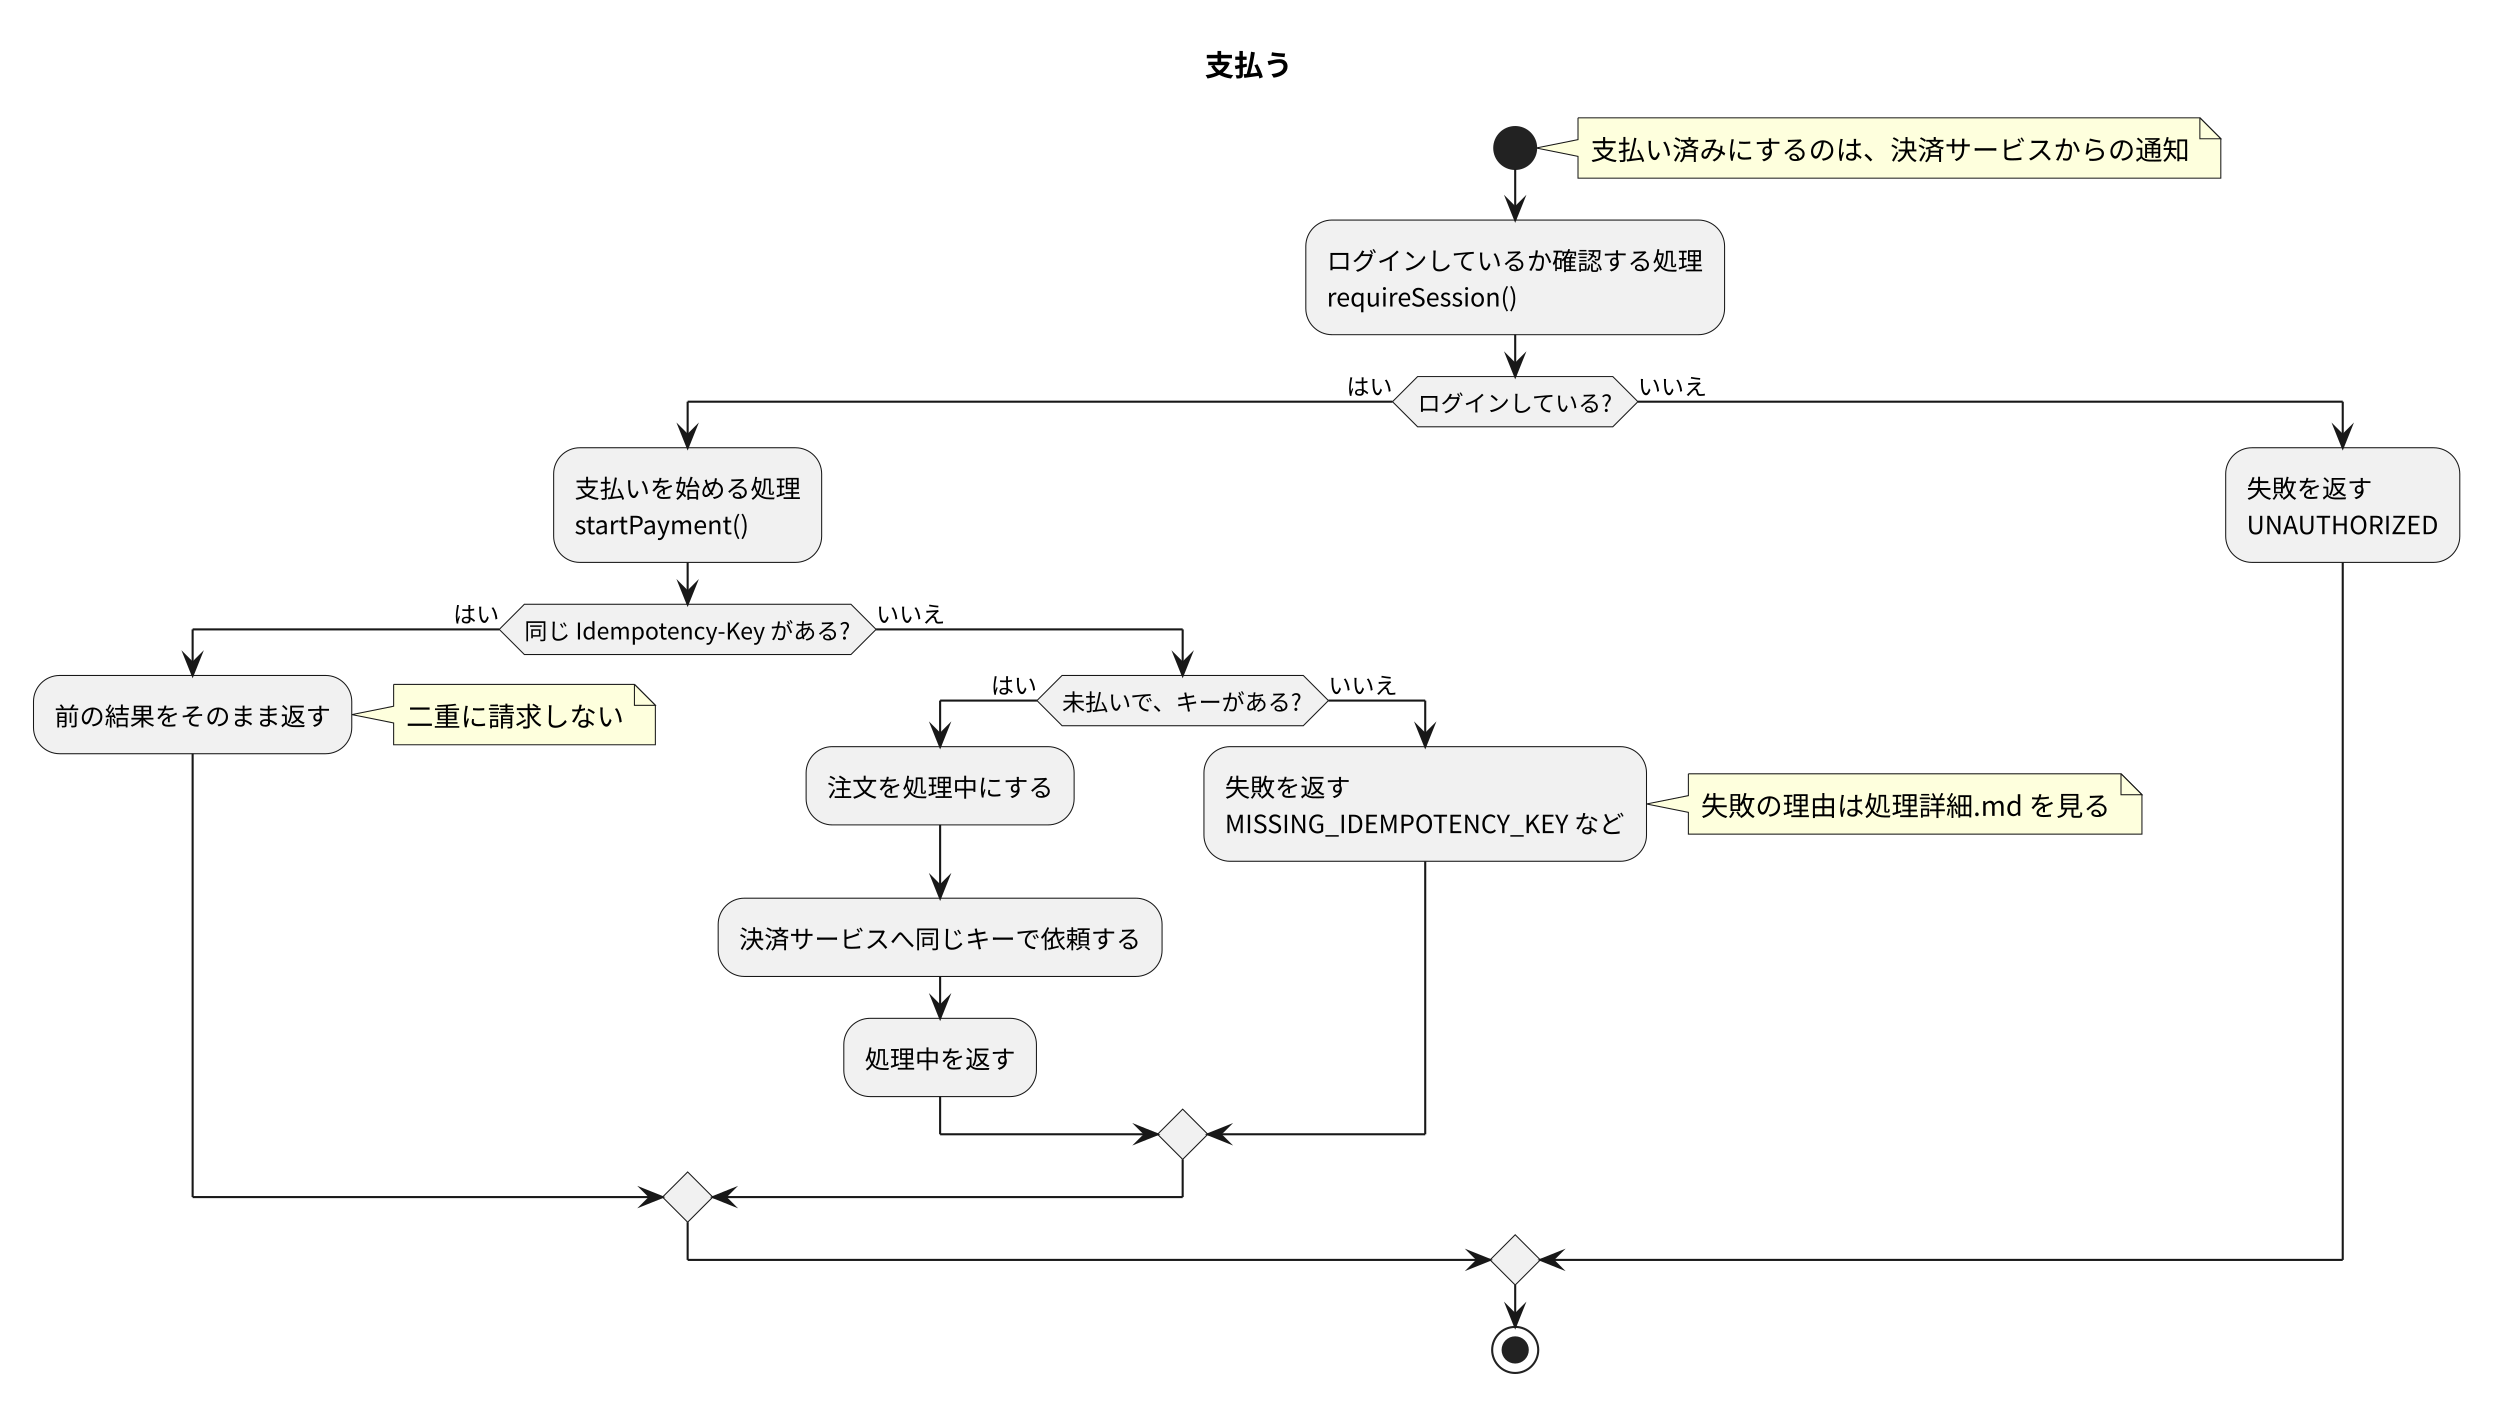
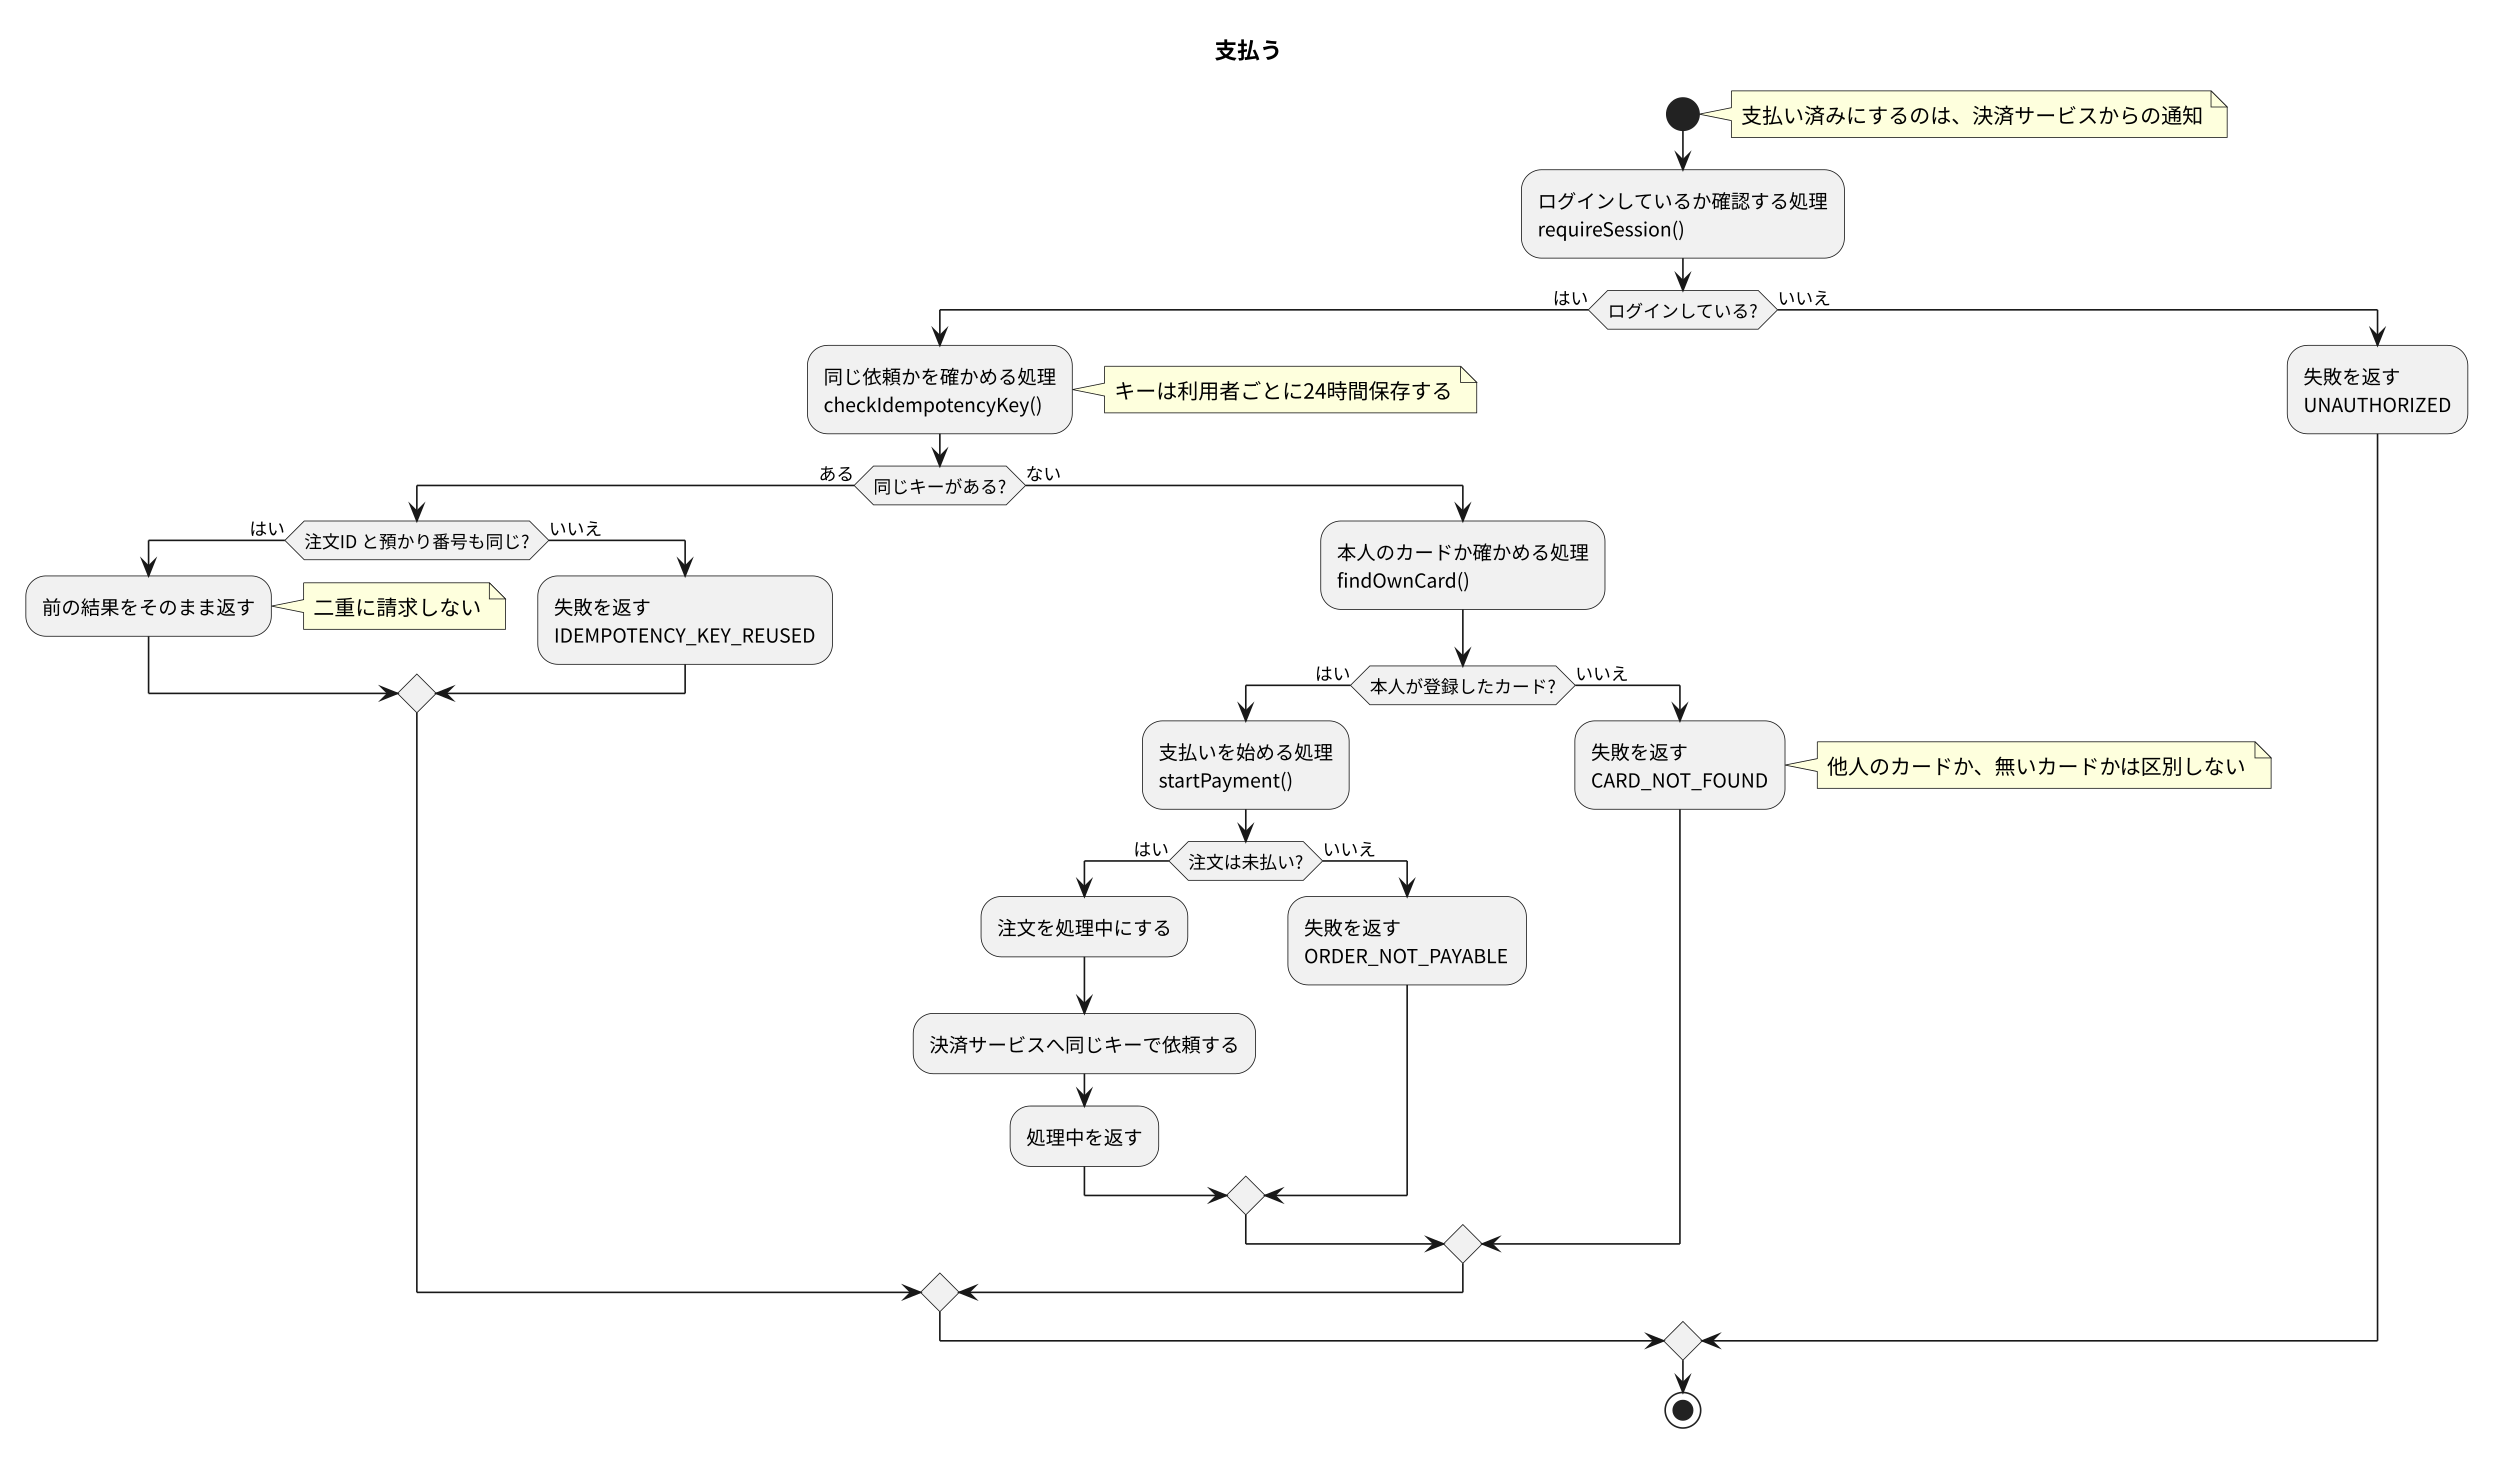
- <svg xmlns="http://www.w3.org/2000/svg" version="1.1" data-diagram-type="ACTIVITY" style="width:1194px;height:675px;background:#FFFFFF;" width="1194px" height="675px" viewBox="0 0 1194 675" zoomAndPan="magnify" preserveAspectRatio="none" contentStyleType="text/css">
+ <svg xmlns="http://www.w3.org/2000/svg" version="1.1" data-diagram-type="ACTIVITY" style="width:1548px;height:904px;background:#FFFFFF;" width="1548px" height="904px" viewBox="0 0 1548 904" zoomAndPan="magnify" preserveAspectRatio="none" contentStyleType="text/css">
  <defs />
  <g font-family="sans-serif" lengthAdjust="spacing">
    <g class="title" data-source-line="7">
-       <text x="575.396" y="36.24" fill="#000" font-size="14" textLength="42" font-weight="700" font-family="'Noto Sans CJK JP'">支払う</text>
+       <text x="752.039" y="36.24" fill="#000" font-size="14" textLength="42" font-weight="700" font-family="'Noto Sans CJK JP'">支払う</text>
    </g>
-     <path d="M753.657,56.272 L753.657,66.684 L733.657,70.684 L753.657,74.684 L753.657,85.096 A0,0 0 0 0 753.657,85.096 L1060.658,85.096 A0,0 0 0 0 1060.658,85.096 L1060.658,66.272 L1050.658,56.272 L753.657,56.272 A0,0 0 0 0 753.657,56.272" style="stroke:#181818;stroke-width:0.5;" fill="#FEFFDD" />
-     <path d="M1050.658,56.272 L1050.658,66.272 L1060.658,66.272 L1050.658,56.272" style="stroke:#181818;stroke-width:0.5;" fill="#FEFFDD" />
-     <text x="759.657" y="76.352" fill="#000" font-size="13" textLength="286" font-family="'Noto Sans CJK JP'">支払い済みにするのは、決済サービスからの通知</text>
-     <ellipse cx="723.657" cy="70.684" rx="10" ry="10" fill="#222" style="stroke:#222;stroke-width:1;" />
-     <rect x="623.657" y="105.096" width="200.001" height="54.752" fill="#F1F1F1" style="stroke:#181818;stroke-width:0.5;" rx="12.5" ry="12.5" />
-     <text x="633.657" y="129.016" fill="#000" font-size="12" textLength="180.001" font-family="'Noto Sans CJK JP'">ログインしているか確認する処理</text>
-     <text x="633.657" y="146.392" fill="#000" font-size="12" textLength="91.669" font-family="'Noto Sans CJK JP'">requireSession()</text>
-     <polygon points="677.051,179.848,770.264,179.848,782.264,191.848,770.264,203.848,677.051,203.848,665.051,191.848,677.051,179.848" fill="#F1F1F1" style="stroke:#181818;stroke-width:0.5;stroke-linejoin:miter;stroke-miterlimit:10;" />
-     <text x="677.051" y="196.644" fill="#000" font-size="11" textLength="93.213" font-family="'Noto Sans CJK JP'">ログインしている?</text>
-     <text x="643.051" y="188.68" fill="#000" font-size="11" textLength="22" font-family="'Noto Sans CJK JP'">はい</text>
-     <text x="782.264" y="188.68" fill="#000" font-size="11" textLength="33" font-family="'Noto Sans CJK JP'">いいえ</text>
-     <rect x="264.422" y="213.848" width="128.001" height="54.752" fill="#F1F1F1" style="stroke:#181818;stroke-width:0.5;" rx="12.5" ry="12.5" />
-     <text x="274.422" y="237.768" fill="#000" font-size="12" textLength="108.001" font-family="'Noto Sans CJK JP'">支払いを始める処理</text>
-     <text x="274.422" y="255.144" fill="#000" font-size="12" textLength="84.397" font-family="'Noto Sans CJK JP'">startPayment()</text>
-     <polygon points="250.427,288.6,406.417,288.6,418.417,300.6,406.417,312.6,250.427,312.6,238.427,300.6,250.427,288.6" fill="#F1F1F1" style="stroke:#181818;stroke-width:0.5;stroke-linejoin:miter;stroke-miterlimit:10;" />
-     <text x="250.427" y="305.396" fill="#000" font-size="11" textLength="155.99" font-family="'Noto Sans CJK JP'">同じ Idempotency-Key がある?</text>
-     <text x="216.427" y="297.432" fill="#000" font-size="11" textLength="22" font-family="'Noto Sans CJK JP'">はい</text>
-     <text x="418.417" y="297.432" fill="#000" font-size="11" textLength="33" font-family="'Noto Sans CJK JP'">いいえ</text>
-     <path d="M188.001,326.876 L188.001,337.288 L168.001,341.288 L188.001,345.288 L188.001,355.7 A0,0 0 0 0 188.001,355.7 L313.001,355.7 A0,0 0 0 0 313.001,355.7 L313.001,336.876 L303.001,326.876 L188.001,326.876 A0,0 0 0 0 188.001,326.876" style="stroke:#181818;stroke-width:0.5;" fill="#FEFFDD" />
-     <path d="M303.001,326.876 L303.001,336.876 L313.001,336.876 L303.001,326.876" style="stroke:#181818;stroke-width:0.5;" fill="#FEFFDD" />
-     <text x="194.001" y="346.956" fill="#000" font-size="13" textLength="104" font-family="'Noto Sans CJK JP'">二重に請求しない</text>
-     <rect x="16" y="322.6" width="152.001" height="37.376" fill="#F1F1F1" style="stroke:#181818;stroke-width:0.5;" rx="12.5" ry="12.5" />
-     <text x="26" y="346.521" fill="#000" font-size="12" textLength="132.001" font-family="'Noto Sans CJK JP'">前の結果をそのまま返す</text>
-     <polygon points="507.237,322.6,622.45,322.6,634.45,334.6,622.45,346.6,507.237,346.6,495.237,334.6,507.237,322.6" fill="#F1F1F1" style="stroke:#181818;stroke-width:0.5;stroke-linejoin:miter;stroke-miterlimit:10;" />
-     <text x="507.237" y="339.396" fill="#000" font-size="11" textLength="115.213" font-family="'Noto Sans CJK JP'">未払いで、キーがある?</text>
-     <text x="473.237" y="331.432" fill="#000" font-size="11" textLength="22" font-family="'Noto Sans CJK JP'">はい</text>
-     <text x="634.45" y="331.432" fill="#000" font-size="11" textLength="33" font-family="'Noto Sans CJK JP'">いいえ</text>
-     <rect x="385.001" y="356.6" width="128.001" height="37.376" fill="#F1F1F1" style="stroke:#181818;stroke-width:0.5;" rx="12.5" ry="12.5" />
-     <text x="395.001" y="380.521" fill="#000" font-size="12" textLength="108.001" font-family="'Noto Sans CJK JP'">注文を処理中にする</text>
-     <rect x="343.001" y="428.977" width="212.001" height="37.376" fill="#F1F1F1" style="stroke:#181818;stroke-width:0.5;" rx="12.5" ry="12.5" />
-     <text x="353.001" y="452.897" fill="#000" font-size="12" textLength="192.001" font-family="'Noto Sans CJK JP'">決済サービスへ同じキーで依頼する</text>
-     <rect x="403.002" y="486.353" width="92.001" height="37.376" fill="#F1F1F1" style="stroke:#181818;stroke-width:0.5;" rx="12.5" ry="12.5" />
-     <text x="413.002" y="510.273" fill="#000" font-size="12" textLength="72.001" font-family="'Noto Sans CJK JP'">処理中を返す</text>
-     <path d="M806.368,369.565 L806.368,379.977 L786.368,383.977 L806.368,387.977 L806.368,398.389 A0,0 0 0 0 806.368,398.389 L1022.992,398.389 A0,0 0 0 0 1022.992,398.389 L1022.992,379.565 L1012.992,369.565 L806.368,369.565 A0,0 0 0 0 806.368,369.565" style="stroke:#181818;stroke-width:0.5;" fill="#FEFFDD" />
-     <path d="M1012.992,369.565 L1012.992,379.565 L1022.992,379.565 L1012.992,369.565" style="stroke:#181818;stroke-width:0.5;" fill="#FEFFDD" />
-     <text x="812.368" y="389.645" fill="#000" font-size="13" textLength="195.624" font-family="'Noto Sans CJK JP'">失敗の理由は処理詳細.md を見る</text>
-     <rect x="575.003" y="356.6" width="211.365" height="54.752" fill="#F1F1F1" style="stroke:#181818;stroke-width:0.5;" rx="12.5" ry="12.5" />
-     <text x="585.003" y="380.521" fill="#000" font-size="12" textLength="60" font-family="'Noto Sans CJK JP'">失敗を返す</text>
-     <text x="585.003" y="397.897" fill="#000" font-size="12" textLength="191.365" font-family="'Noto Sans CJK JP'">MISSING_IDEMPOTENCY_KEY など</text>
-     <polygon points="564.844,529.729,576.844,541.729,564.844,553.729,552.844,541.729,564.844,529.729" fill="#F1F1F1" style="stroke:#181818;stroke-width:0.5;stroke-linejoin:miter;stroke-miterlimit:10;" />
-     <polygon points="328.422,559.729,340.422,571.729,328.422,583.729,316.422,571.729,328.422,559.729" fill="#F1F1F1" style="stroke:#181818;stroke-width:0.5;stroke-linejoin:miter;stroke-miterlimit:10;" />
-     <rect x="1062.992" y="213.848" width="111.801" height="54.752" fill="#F1F1F1" style="stroke:#181818;stroke-width:0.5;" rx="12.5" ry="12.5" />
-     <text x="1072.992" y="237.768" fill="#000" font-size="12" textLength="60" font-family="'Noto Sans CJK JP'">失敗を返す</text>
-     <text x="1072.992" y="255.144" fill="#000" font-size="12" textLength="91.801" font-family="'Noto Sans CJK JP'">UNAUTHORIZED</text>
-     <polygon points="723.657,589.729,735.657,601.729,723.657,613.729,711.657,601.729,723.657,589.729" fill="#F1F1F1" style="stroke:#181818;stroke-width:0.5;stroke-linejoin:miter;stroke-miterlimit:10;" />
-     <ellipse cx="723.657" cy="644.729" rx="11" ry="11" fill="none" style="stroke:#222;stroke-width:1;" />
-     <ellipse cx="723.657" cy="644.729" rx="6" ry="6" fill="#222" style="stroke:#222;stroke-width:1;" />
-     <line x1="723.657" y1="80.684" x2="723.657" y2="105.096" style="stroke:#181818;stroke-width:1;" />
-     <polygon points="719.657,95.096,723.657,105.096,727.657,95.096,723.657,99.096" fill="#181818" style="stroke:#181818;stroke-width:1;stroke-linejoin:miter;stroke-miterlimit:10;" />
-     <line x1="449.002" y1="393.977" x2="449.002" y2="428.977" style="stroke:#181818;stroke-width:1;" />
-     <polygon points="445.002,418.977,449.002,428.977,453.002,418.977,449.002,422.977" fill="#181818" style="stroke:#181818;stroke-width:1;stroke-linejoin:miter;stroke-miterlimit:10;" />
-     <line x1="449.002" y1="466.353" x2="449.002" y2="486.353" style="stroke:#181818;stroke-width:1;" />
-     <polygon points="445.002,476.353,449.002,486.353,453.002,476.353,449.002,480.353" fill="#181818" style="stroke:#181818;stroke-width:1;stroke-linejoin:miter;stroke-miterlimit:10;" />
-     <line x1="495.237" y1="334.6" x2="449.002" y2="334.6" style="stroke:#181818;stroke-width:1;" />
-     <line x1="449.002" y1="334.6" x2="449.002" y2="356.6" style="stroke:#181818;stroke-width:1;" />
-     <polygon points="445.002,346.6,449.002,356.6,453.002,346.6,449.002,350.6" fill="#181818" style="stroke:#181818;stroke-width:1;stroke-linejoin:miter;stroke-miterlimit:10;" />
-     <line x1="634.45" y1="334.6" x2="680.685" y2="334.6" style="stroke:#181818;stroke-width:1;" />
-     <line x1="680.685" y1="334.6" x2="680.685" y2="356.6" style="stroke:#181818;stroke-width:1;" />
-     <polygon points="676.685,346.6,680.685,356.6,684.685,346.6,680.685,350.6" fill="#181818" style="stroke:#181818;stroke-width:1;stroke-linejoin:miter;stroke-miterlimit:10;" />
-     <line x1="449.002" y1="523.729" x2="449.002" y2="541.729" style="stroke:#181818;stroke-width:1;" />
-     <line x1="449.002" y1="541.729" x2="552.844" y2="541.729" style="stroke:#181818;stroke-width:1;" />
-     <polygon points="542.844,537.729,552.844,541.729,542.844,545.729,546.844,541.729" fill="#181818" style="stroke:#181818;stroke-width:1;stroke-linejoin:miter;stroke-miterlimit:10;" />
-     <line x1="680.685" y1="411.353" x2="680.685" y2="541.729" style="stroke:#181818;stroke-width:1;" />
-     <line x1="680.685" y1="541.729" x2="576.844" y2="541.729" style="stroke:#181818;stroke-width:1;" />
-     <polygon points="586.844,537.729,576.844,541.729,586.844,545.729,582.844,541.729" fill="#181818" style="stroke:#181818;stroke-width:1;stroke-linejoin:miter;stroke-miterlimit:10;" />
-     <line x1="238.427" y1="300.6" x2="92.001" y2="300.6" style="stroke:#181818;stroke-width:1;" />
-     <line x1="92.001" y1="300.6" x2="92.001" y2="322.6" style="stroke:#181818;stroke-width:1;" />
-     <polygon points="88.001,312.6,92.001,322.6,96.001,312.6,92.001,316.6" fill="#181818" style="stroke:#181818;stroke-width:1;stroke-linejoin:miter;stroke-miterlimit:10;" />
-     <line x1="418.417" y1="300.6" x2="564.844" y2="300.6" style="stroke:#181818;stroke-width:1;" />
-     <line x1="564.844" y1="300.6" x2="564.844" y2="322.6" style="stroke:#181818;stroke-width:1;" />
-     <polygon points="560.844,312.6,564.844,322.6,568.844,312.6,564.844,316.6" fill="#181818" style="stroke:#181818;stroke-width:1;stroke-linejoin:miter;stroke-miterlimit:10;" />
-     <line x1="92.001" y1="359.977" x2="92.001" y2="571.729" style="stroke:#181818;stroke-width:1;" />
-     <line x1="92.001" y1="571.729" x2="316.422" y2="571.729" style="stroke:#181818;stroke-width:1;" />
-     <polygon points="306.422,567.729,316.422,571.729,306.422,575.729,310.422,571.729" fill="#181818" style="stroke:#181818;stroke-width:1;stroke-linejoin:miter;stroke-miterlimit:10;" />
-     <line x1="564.844" y1="553.729" x2="564.844" y2="571.729" style="stroke:#181818;stroke-width:1;" />
-     <line x1="564.844" y1="571.729" x2="340.422" y2="571.729" style="stroke:#181818;stroke-width:1;" />
-     <polygon points="350.422,567.729,340.422,571.729,350.422,575.729,346.422,571.729" fill="#181818" style="stroke:#181818;stroke-width:1;stroke-linejoin:miter;stroke-miterlimit:10;" />
-     <line x1="328.422" y1="268.6" x2="328.422" y2="288.6" style="stroke:#181818;stroke-width:1;" />
-     <polygon points="324.422,278.6,328.422,288.6,332.422,278.6,328.422,282.6" fill="#181818" style="stroke:#181818;stroke-width:1;stroke-linejoin:miter;stroke-miterlimit:10;" />
-     <line x1="665.051" y1="191.848" x2="328.422" y2="191.848" style="stroke:#181818;stroke-width:1;" />
-     <line x1="328.422" y1="191.848" x2="328.422" y2="213.848" style="stroke:#181818;stroke-width:1;" />
-     <polygon points="324.422,203.848,328.422,213.848,332.422,203.848,328.422,207.848" fill="#181818" style="stroke:#181818;stroke-width:1;stroke-linejoin:miter;stroke-miterlimit:10;" />
-     <line x1="782.264" y1="191.848" x2="1118.892" y2="191.848" style="stroke:#181818;stroke-width:1;" />
-     <line x1="1118.892" y1="191.848" x2="1118.892" y2="213.848" style="stroke:#181818;stroke-width:1;" />
-     <polygon points="1114.892,203.848,1118.892,213.848,1122.892,203.848,1118.892,207.848" fill="#181818" style="stroke:#181818;stroke-width:1;stroke-linejoin:miter;stroke-miterlimit:10;" />
-     <line x1="328.422" y1="583.729" x2="328.422" y2="601.729" style="stroke:#181818;stroke-width:1;" />
-     <line x1="328.422" y1="601.729" x2="711.657" y2="601.729" style="stroke:#181818;stroke-width:1;" />
-     <polygon points="701.657,597.729,711.657,601.729,701.657,605.729,705.657,601.729" fill="#181818" style="stroke:#181818;stroke-width:1;stroke-linejoin:miter;stroke-miterlimit:10;" />
-     <line x1="1118.892" y1="268.6" x2="1118.892" y2="601.729" style="stroke:#181818;stroke-width:1;" />
-     <line x1="1118.892" y1="601.729" x2="735.657" y2="601.729" style="stroke:#181818;stroke-width:1;" />
-     <polygon points="745.657,597.729,735.657,601.729,745.657,605.729,741.657,601.729" fill="#181818" style="stroke:#181818;stroke-width:1;stroke-linejoin:miter;stroke-miterlimit:10;" />
-     <line x1="723.657" y1="159.848" x2="723.657" y2="179.848" style="stroke:#181818;stroke-width:1;" />
-     <polygon points="719.657,169.848,723.657,179.848,727.657,169.848,723.657,173.848" fill="#181818" style="stroke:#181818;stroke-width:1;stroke-linejoin:miter;stroke-miterlimit:10;" />
-     <line x1="723.657" y1="613.729" x2="723.657" y2="633.729" style="stroke:#181818;stroke-width:1;" />
-     <polygon points="719.657,623.729,723.657,633.729,727.657,623.729,723.657,627.729" fill="#181818" style="stroke:#181818;stroke-width:1;stroke-linejoin:miter;stroke-miterlimit:10;" />
+     <path d="M1072.069,56.272 L1072.069,66.684 L1052.069,70.684 L1072.069,74.684 L1072.069,85.096 A0,0 0 0 0 1072.069,85.096 L1379.07,85.096 A0,0 0 0 0 1379.07,85.096 L1379.07,66.272 L1369.07,56.272 L1072.069,56.272 A0,0 0 0 0 1072.069,56.272" style="stroke:#181818;stroke-width:0.5;" fill="#FEFFDD" />
+     <path d="M1369.07,56.272 L1369.07,66.272 L1379.07,66.272 L1369.07,56.272" style="stroke:#181818;stroke-width:0.5;" fill="#FEFFDD" />
+     <text x="1078.069" y="76.352" fill="#000" font-size="13" textLength="286" font-family="'Noto Sans CJK JP'">支払い済みにするのは、決済サービスからの通知</text>
+     <ellipse cx="1042.069" cy="70.684" rx="10" ry="10" fill="#222" style="stroke:#222;stroke-width:1;" />
+     <rect x="942.069" y="105.096" width="200.001" height="54.752" fill="#F1F1F1" style="stroke:#181818;stroke-width:0.5;" rx="12.5" ry="12.5" />
+     <text x="952.069" y="129.016" fill="#000" font-size="12" textLength="180.001" font-family="'Noto Sans CJK JP'">ログインしているか確認する処理</text>
+     <text x="952.069" y="146.392" fill="#000" font-size="12" textLength="91.669" font-family="'Noto Sans CJK JP'">requireSession()</text>
+     <polygon points="995.463,179.848,1088.676,179.848,1100.676,191.848,1088.676,203.848,995.463,203.848,983.463,191.848,995.463,179.848" fill="#F1F1F1" style="stroke:#181818;stroke-width:0.5;stroke-linejoin:miter;stroke-miterlimit:10;" />
+     <text x="995.463" y="196.644" fill="#000" font-size="11" textLength="93.213" font-family="'Noto Sans CJK JP'">ログインしている?</text>
+     <text x="961.463" y="188.68" fill="#000" font-size="11" textLength="22" font-family="'Noto Sans CJK JP'">はい</text>
+     <text x="1100.676" y="188.68" fill="#000" font-size="11" textLength="33" font-family="'Noto Sans CJK JP'">いいえ</text>
+     <path d="M683.961,226.812 L683.961,237.224 L663.961,241.224 L683.961,245.224 L683.961,255.636 A0,0 0 0 0 683.961,255.636 L914.392,255.636 A0,0 0 0 0 914.392,255.636 L914.392,236.812 L904.392,226.812 L683.961,226.812 A0,0 0 0 0 683.961,226.812" style="stroke:#181818;stroke-width:0.5;" fill="#FEFFDD" />
+     <path d="M904.392,226.812 L904.392,236.812 L914.392,236.812 L904.392,226.812" style="stroke:#181818;stroke-width:0.5;" fill="#FEFFDD" />
+     <text x="689.961" y="246.892" fill="#000" font-size="13" textLength="209.43" font-family="'Noto Sans CJK JP'">キーは利用者ごとに24時間保存する</text>
+     <rect x="499.96" y="213.848" width="164.001" height="54.752" fill="#F1F1F1" style="stroke:#181818;stroke-width:0.5;" rx="12.5" ry="12.5" />
+     <text x="509.96" y="237.768" fill="#000" font-size="12" textLength="144.001" font-family="'Noto Sans CJK JP'">同じ依頼かを確かめる処理</text>
+     <text x="509.96" y="255.144" fill="#000" font-size="12" textLength="135.853" font-family="'Noto Sans CJK JP'">checkIdempotencyKey()</text>
+     <polygon points="540.854,288.6,623.067,288.6,635.067,300.6,623.067,312.6,540.854,312.6,528.854,300.6,540.854,288.6" fill="#F1F1F1" style="stroke:#181818;stroke-width:0.5;stroke-linejoin:miter;stroke-miterlimit:10;" />
+     <text x="540.854" y="305.396" fill="#000" font-size="11" textLength="82.213" font-family="'Noto Sans CJK JP'">同じキーがある?</text>
+     <text x="506.854" y="297.432" fill="#000" font-size="11" textLength="22" font-family="'Noto Sans CJK JP'">ある</text>
+     <text x="635.067" y="297.432" fill="#000" font-size="11" textLength="22" font-family="'Noto Sans CJK JP'">ない</text>
+     <polygon points="188.384,322.6,327.852,322.6,339.852,334.6,327.852,346.6,188.384,346.6,176.384,334.6,188.384,322.6" fill="#F1F1F1" style="stroke:#181818;stroke-width:0.5;stroke-linejoin:miter;stroke-miterlimit:10;" />
+     <text x="188.384" y="339.396" fill="#000" font-size="11" textLength="139.468" font-family="'Noto Sans CJK JP'">注文ID と預かり番号も同じ?</text>
+     <text x="154.384" y="331.432" fill="#000" font-size="11" textLength="22" font-family="'Noto Sans CJK JP'">はい</text>
+     <text x="339.852" y="331.432" fill="#000" font-size="11" textLength="33" font-family="'Noto Sans CJK JP'">いいえ</text>
+     <path d="M188.001,360.876 L188.001,371.288 L168.001,375.288 L188.001,379.288 L188.001,389.7 A0,0 0 0 0 188.001,389.7 L313.001,389.7 A0,0 0 0 0 313.001,389.7 L313.001,370.876 L303.001,360.876 L188.001,360.876 A0,0 0 0 0 188.001,360.876" style="stroke:#181818;stroke-width:0.5;" fill="#FEFFDD" />
+     <path d="M303.001,360.876 L303.001,370.876 L313.001,370.876 L303.001,360.876" style="stroke:#181818;stroke-width:0.5;" fill="#FEFFDD" />
+     <text x="194.001" y="380.956" fill="#000" font-size="13" textLength="104" font-family="'Noto Sans CJK JP'">二重に請求しない</text>
+     <rect x="16" y="356.6" width="152.001" height="37.376" fill="#F1F1F1" style="stroke:#181818;stroke-width:0.5;" rx="12.5" ry="12.5" />
+     <text x="26" y="380.521" fill="#000" font-size="12" textLength="132.001" font-family="'Noto Sans CJK JP'">前の結果をそのまま返す</text>
+     <rect x="333.001" y="356.6" width="182.469" height="54.752" fill="#F1F1F1" style="stroke:#181818;stroke-width:0.5;" rx="12.5" ry="12.5" />
+     <text x="343.001" y="380.521" fill="#000" font-size="12" textLength="60" font-family="'Noto Sans CJK JP'">失敗を返す</text>
+     <text x="343.001" y="397.897" fill="#000" font-size="12" textLength="162.469" font-family="'Noto Sans CJK JP'">IDEMPOTENCY_KEY_REUSED</text>
+     <polygon points="258.118,417.353,270.118,429.353,258.118,441.353,246.118,429.353,258.118,417.353" fill="#F1F1F1" style="stroke:#181818;stroke-width:0.5;stroke-linejoin:miter;stroke-miterlimit:10;" />
+     <rect x="817.803" y="322.6" width="176.001" height="54.752" fill="#F1F1F1" style="stroke:#181818;stroke-width:0.5;" rx="12.5" ry="12.5" />
+     <text x="827.803" y="346.521" fill="#000" font-size="12" textLength="156.001" font-family="'Noto Sans CJK JP'">本人のカードか確かめる処理</text>
+     <text x="827.803" y="363.897" fill="#000" font-size="12" textLength="82.429" font-family="'Noto Sans CJK JP'">findOwnCard()</text>
+     <polygon points="848.197,412.353,963.41,412.353,975.41,424.353,963.41,436.353,848.197,436.353,836.197,424.353,848.197,412.353" fill="#F1F1F1" style="stroke:#181818;stroke-width:0.5;stroke-linejoin:miter;stroke-miterlimit:10;" />
+     <text x="848.197" y="429.149" fill="#000" font-size="11" textLength="115.213" font-family="'Noto Sans CJK JP'">本人が登録したカード?</text>
+     <text x="814.197" y="421.185" fill="#000" font-size="11" textLength="22" font-family="'Noto Sans CJK JP'">はい</text>
+     <text x="975.41" y="421.185" fill="#000" font-size="11" textLength="33" font-family="'Noto Sans CJK JP'">いいえ</text>
+     <rect x="707.391" y="446.353" width="128.001" height="54.752" fill="#F1F1F1" style="stroke:#181818;stroke-width:0.5;" rx="12.5" ry="12.5" />
+     <text x="717.391" y="470.273" fill="#000" font-size="12" textLength="108.001" font-family="'Noto Sans CJK JP'">支払いを始める処理</text>
+     <text x="717.391" y="487.649" fill="#000" font-size="12" textLength="84.397" font-family="'Noto Sans CJK JP'">startPayment()</text>
+     <polygon points="735.785,521.105,806.998,521.105,818.998,533.105,806.998,545.105,735.785,545.105,723.785,533.105,735.785,521.105" fill="#F1F1F1" style="stroke:#181818;stroke-width:0.5;stroke-linejoin:miter;stroke-miterlimit:10;" />
+     <text x="735.785" y="537.901" fill="#000" font-size="11" textLength="71.214" font-family="'Noto Sans CJK JP'">注文は未払い?</text>
+     <text x="701.785" y="529.937" fill="#000" font-size="11" textLength="22" font-family="'Noto Sans CJK JP'">はい</text>
+     <text x="818.998" y="529.937" fill="#000" font-size="11" textLength="33" font-family="'Noto Sans CJK JP'">いいえ</text>
+     <rect x="607.471" y="555.105" width="128.001" height="37.376" fill="#F1F1F1" style="stroke:#181818;stroke-width:0.5;" rx="12.5" ry="12.5" />
+     <text x="617.471" y="579.025" fill="#000" font-size="12" textLength="108.001" font-family="'Noto Sans CJK JP'">注文を処理中にする</text>
+     <rect x="565.47" y="627.481" width="212.001" height="37.376" fill="#F1F1F1" style="stroke:#181818;stroke-width:0.5;" rx="12.5" ry="12.5" />
+     <text x="575.47" y="651.401" fill="#000" font-size="12" textLength="192.001" font-family="'Noto Sans CJK JP'">決済サービスへ同じキーで依頼する</text>
+     <rect x="625.471" y="684.857" width="92.001" height="37.376" fill="#F1F1F1" style="stroke:#181818;stroke-width:0.5;" rx="12.5" ry="12.5" />
+     <text x="635.471" y="708.777" fill="#000" font-size="12" textLength="72.001" font-family="'Noto Sans CJK JP'">処理中を返す</text>
+     <rect x="797.472" y="555.105" width="147.681" height="54.752" fill="#F1F1F1" style="stroke:#181818;stroke-width:0.5;" rx="12.5" ry="12.5" />
+     <text x="807.472" y="579.025" fill="#000" font-size="12" textLength="60" font-family="'Noto Sans CJK JP'">失敗を返す</text>
+     <text x="807.472" y="596.401" fill="#000" font-size="12" textLength="127.681" font-family="'Noto Sans CJK JP'">ORDER_NOT_PAYABLE</text>
+     <polygon points="771.392,728.233,783.392,740.233,771.392,752.233,759.392,740.233,771.392,728.233" fill="#F1F1F1" style="stroke:#181818;stroke-width:0.5;stroke-linejoin:miter;stroke-miterlimit:10;" />
+     <path d="M1125.277,459.317 L1125.277,469.729 L1105.277,473.729 L1125.277,477.729 L1125.277,488.141 A0,0 0 0 0 1125.277,488.141 L1406.278,488.141 A0,0 0 0 0 1406.278,488.141 L1406.278,469.317 L1396.278,459.317 L1125.277,459.317 A0,0 0 0 0 1125.277,459.317" style="stroke:#181818;stroke-width:0.5;" fill="#FEFFDD" />
+     <path d="M1396.278,459.317 L1396.278,469.317 L1406.278,469.317 L1396.278,459.317" style="stroke:#181818;stroke-width:0.5;" fill="#FEFFDD" />
+     <text x="1131.277" y="479.397" fill="#000" font-size="13" textLength="260" font-family="'Noto Sans CJK JP'">他人のカードか、無いカードかは区別しない</text>
+     <rect x="975.153" y="446.353" width="130.125" height="54.752" fill="#F1F1F1" style="stroke:#181818;stroke-width:0.5;" rx="12.5" ry="12.5" />
+     <text x="985.153" y="470.273" fill="#000" font-size="12" textLength="60" font-family="'Noto Sans CJK JP'">失敗を返す</text>
+     <text x="985.153" y="487.649" fill="#000" font-size="12" textLength="110.125" font-family="'Noto Sans CJK JP'">CARD_NOT_FOUND</text>
+     <polygon points="905.803,758.233,917.803,770.233,905.803,782.233,893.803,770.233,905.803,758.233" fill="#F1F1F1" style="stroke:#181818;stroke-width:0.5;stroke-linejoin:miter;stroke-miterlimit:10;" />
+     <polygon points="581.961,788.233,593.961,800.233,581.961,812.233,569.961,800.233,581.961,788.233" fill="#F1F1F1" style="stroke:#181818;stroke-width:0.5;stroke-linejoin:miter;stroke-miterlimit:10;" />
+     <rect x="1416.278" y="213.848" width="111.801" height="54.752" fill="#F1F1F1" style="stroke:#181818;stroke-width:0.5;" rx="12.5" ry="12.5" />
+     <text x="1426.278" y="237.768" fill="#000" font-size="12" textLength="60" font-family="'Noto Sans CJK JP'">失敗を返す</text>
+     <text x="1426.278" y="255.144" fill="#000" font-size="12" textLength="91.801" font-family="'Noto Sans CJK JP'">UNAUTHORIZED</text>
+     <polygon points="1042.069,818.233,1054.069,830.233,1042.069,842.233,1030.069,830.233,1042.069,818.233" fill="#F1F1F1" style="stroke:#181818;stroke-width:0.5;stroke-linejoin:miter;stroke-miterlimit:10;" />
+     <ellipse cx="1042.069" cy="873.233" rx="11" ry="11" fill="none" style="stroke:#222;stroke-width:1;" />
+     <ellipse cx="1042.069" cy="873.233" rx="6" ry="6" fill="#222" style="stroke:#222;stroke-width:1;" />
+     <line x1="1042.069" y1="80.684" x2="1042.069" y2="105.096" style="stroke:#181818;stroke-width:1;" />
+     <polygon points="1038.069,95.096,1042.069,105.096,1046.069,95.096,1042.069,99.096" fill="#181818" style="stroke:#181818;stroke-width:1;stroke-linejoin:miter;stroke-miterlimit:10;" />
+     <line x1="176.384" y1="334.6" x2="92.001" y2="334.6" style="stroke:#181818;stroke-width:1;" />
+     <line x1="92.001" y1="334.6" x2="92.001" y2="356.6" style="stroke:#181818;stroke-width:1;" />
+     <polygon points="88.001,346.6,92.001,356.6,96.001,346.6,92.001,350.6" fill="#181818" style="stroke:#181818;stroke-width:1;stroke-linejoin:miter;stroke-miterlimit:10;" />
+     <line x1="339.852" y1="334.6" x2="424.236" y2="334.6" style="stroke:#181818;stroke-width:1;" />
+     <line x1="424.236" y1="334.6" x2="424.236" y2="356.6" style="stroke:#181818;stroke-width:1;" />
+     <polygon points="420.236,346.6,424.236,356.6,428.236,346.6,424.236,350.6" fill="#181818" style="stroke:#181818;stroke-width:1;stroke-linejoin:miter;stroke-miterlimit:10;" />
+     <line x1="92.001" y1="393.977" x2="92.001" y2="429.353" style="stroke:#181818;stroke-width:1;" />
+     <line x1="92.001" y1="429.353" x2="246.118" y2="429.353" style="stroke:#181818;stroke-width:1;" />
+     <polygon points="236.118,425.353,246.118,429.353,236.118,433.353,240.118,429.353" fill="#181818" style="stroke:#181818;stroke-width:1;stroke-linejoin:miter;stroke-miterlimit:10;" />
+     <line x1="424.236" y1="411.353" x2="424.236" y2="429.353" style="stroke:#181818;stroke-width:1;" />
+     <line x1="424.236" y1="429.353" x2="270.118" y2="429.353" style="stroke:#181818;stroke-width:1;" />
+     <polygon points="280.118,425.353,270.118,429.353,280.118,433.353,276.118,429.353" fill="#181818" style="stroke:#181818;stroke-width:1;stroke-linejoin:miter;stroke-miterlimit:10;" />
+     <line x1="671.471" y1="592.481" x2="671.471" y2="627.481" style="stroke:#181818;stroke-width:1;" />
+     <polygon points="667.471,617.481,671.471,627.481,675.471,617.481,671.471,621.481" fill="#181818" style="stroke:#181818;stroke-width:1;stroke-linejoin:miter;stroke-miterlimit:10;" />
+     <line x1="671.471" y1="664.857" x2="671.471" y2="684.857" style="stroke:#181818;stroke-width:1;" />
+     <polygon points="667.471,674.857,671.471,684.857,675.471,674.857,671.471,678.857" fill="#181818" style="stroke:#181818;stroke-width:1;stroke-linejoin:miter;stroke-miterlimit:10;" />
+     <line x1="723.785" y1="533.105" x2="671.471" y2="533.105" style="stroke:#181818;stroke-width:1;" />
+     <line x1="671.471" y1="533.105" x2="671.471" y2="555.105" style="stroke:#181818;stroke-width:1;" />
+     <polygon points="667.471,545.105,671.471,555.105,675.471,545.105,671.471,549.105" fill="#181818" style="stroke:#181818;stroke-width:1;stroke-linejoin:miter;stroke-miterlimit:10;" />
+     <line x1="818.998" y1="533.105" x2="871.312" y2="533.105" style="stroke:#181818;stroke-width:1;" />
+     <line x1="871.312" y1="533.105" x2="871.312" y2="555.105" style="stroke:#181818;stroke-width:1;" />
+     <polygon points="867.312,545.105,871.312,555.105,875.312,545.105,871.312,549.105" fill="#181818" style="stroke:#181818;stroke-width:1;stroke-linejoin:miter;stroke-miterlimit:10;" />
+     <line x1="671.471" y1="722.233" x2="671.471" y2="740.233" style="stroke:#181818;stroke-width:1;" />
+     <line x1="671.471" y1="740.233" x2="759.392" y2="740.233" style="stroke:#181818;stroke-width:1;" />
+     <polygon points="749.392,736.233,759.392,740.233,749.392,744.233,753.392,740.233" fill="#181818" style="stroke:#181818;stroke-width:1;stroke-linejoin:miter;stroke-miterlimit:10;" />
+     <line x1="871.312" y1="609.857" x2="871.312" y2="740.233" style="stroke:#181818;stroke-width:1;" />
+     <line x1="871.312" y1="740.233" x2="783.392" y2="740.233" style="stroke:#181818;stroke-width:1;" />
+     <polygon points="793.392,736.233,783.392,740.233,793.392,744.233,789.392,740.233" fill="#181818" style="stroke:#181818;stroke-width:1;stroke-linejoin:miter;stroke-miterlimit:10;" />
+     <line x1="771.392" y1="501.105" x2="771.392" y2="521.105" style="stroke:#181818;stroke-width:1;" />
+     <polygon points="767.392,511.105,771.392,521.105,775.392,511.105,771.392,515.105" fill="#181818" style="stroke:#181818;stroke-width:1;stroke-linejoin:miter;stroke-miterlimit:10;" />
+     <line x1="836.197" y1="424.353" x2="771.392" y2="424.353" style="stroke:#181818;stroke-width:1;" />
+     <line x1="771.392" y1="424.353" x2="771.392" y2="446.353" style="stroke:#181818;stroke-width:1;" />
+     <polygon points="767.392,436.353,771.392,446.353,775.392,436.353,771.392,440.353" fill="#181818" style="stroke:#181818;stroke-width:1;stroke-linejoin:miter;stroke-miterlimit:10;" />
+     <line x1="975.41" y1="424.353" x2="1040.215" y2="424.353" style="stroke:#181818;stroke-width:1;" />
+     <line x1="1040.215" y1="424.353" x2="1040.215" y2="446.353" style="stroke:#181818;stroke-width:1;" />
+     <polygon points="1036.215,436.353,1040.215,446.353,1044.215,436.353,1040.215,440.353" fill="#181818" style="stroke:#181818;stroke-width:1;stroke-linejoin:miter;stroke-miterlimit:10;" />
+     <line x1="771.392" y1="752.233" x2="771.392" y2="770.233" style="stroke:#181818;stroke-width:1;" />
+     <line x1="771.392" y1="770.233" x2="893.803" y2="770.233" style="stroke:#181818;stroke-width:1;" />
+     <polygon points="883.803,766.233,893.803,770.233,883.803,774.233,887.803,770.233" fill="#181818" style="stroke:#181818;stroke-width:1;stroke-linejoin:miter;stroke-miterlimit:10;" />
+     <line x1="1040.215" y1="501.105" x2="1040.215" y2="770.233" style="stroke:#181818;stroke-width:1;" />
+     <line x1="1040.215" y1="770.233" x2="917.803" y2="770.233" style="stroke:#181818;stroke-width:1;" />
+     <polygon points="927.803,766.233,917.803,770.233,927.803,774.233,923.803,770.233" fill="#181818" style="stroke:#181818;stroke-width:1;stroke-linejoin:miter;stroke-miterlimit:10;" />
+     <line x1="905.803" y1="377.353" x2="905.803" y2="412.353" style="stroke:#181818;stroke-width:1;" />
+     <polygon points="901.803,402.353,905.803,412.353,909.803,402.353,905.803,406.353" fill="#181818" style="stroke:#181818;stroke-width:1;stroke-linejoin:miter;stroke-miterlimit:10;" />
+     <line x1="528.854" y1="300.6" x2="258.118" y2="300.6" style="stroke:#181818;stroke-width:1;" />
+     <line x1="258.118" y1="300.6" x2="258.118" y2="322.6" style="stroke:#181818;stroke-width:1;" />
+     <polygon points="254.118,312.6,258.118,322.6,262.118,312.6,258.118,316.6" fill="#181818" style="stroke:#181818;stroke-width:1;stroke-linejoin:miter;stroke-miterlimit:10;" />
+     <line x1="635.067" y1="300.6" x2="905.803" y2="300.6" style="stroke:#181818;stroke-width:1;" />
+     <line x1="905.803" y1="300.6" x2="905.803" y2="322.6" style="stroke:#181818;stroke-width:1;" />
+     <polygon points="901.803,312.6,905.803,322.6,909.803,312.6,905.803,316.6" fill="#181818" style="stroke:#181818;stroke-width:1;stroke-linejoin:miter;stroke-miterlimit:10;" />
+     <line x1="258.118" y1="441.353" x2="258.118" y2="800.233" style="stroke:#181818;stroke-width:1;" />
+     <line x1="258.118" y1="800.233" x2="569.961" y2="800.233" style="stroke:#181818;stroke-width:1;" />
+     <polygon points="559.961,796.233,569.961,800.233,559.961,804.233,563.961,800.233" fill="#181818" style="stroke:#181818;stroke-width:1;stroke-linejoin:miter;stroke-miterlimit:10;" />
+     <line x1="905.803" y1="782.233" x2="905.803" y2="800.233" style="stroke:#181818;stroke-width:1;" />
+     <line x1="905.803" y1="800.233" x2="593.961" y2="800.233" style="stroke:#181818;stroke-width:1;" />
+     <polygon points="603.961,796.233,593.961,800.233,603.961,804.233,599.961,800.233" fill="#181818" style="stroke:#181818;stroke-width:1;stroke-linejoin:miter;stroke-miterlimit:10;" />
+     <line x1="581.961" y1="268.6" x2="581.961" y2="288.6" style="stroke:#181818;stroke-width:1;" />
+     <polygon points="577.961,278.6,581.961,288.6,585.961,278.6,581.961,282.6" fill="#181818" style="stroke:#181818;stroke-width:1;stroke-linejoin:miter;stroke-miterlimit:10;" />
+     <line x1="983.463" y1="191.848" x2="581.961" y2="191.848" style="stroke:#181818;stroke-width:1;" />
+     <line x1="581.961" y1="191.848" x2="581.961" y2="213.848" style="stroke:#181818;stroke-width:1;" />
+     <polygon points="577.961,203.848,581.961,213.848,585.961,203.848,581.961,207.848" fill="#181818" style="stroke:#181818;stroke-width:1;stroke-linejoin:miter;stroke-miterlimit:10;" />
+     <line x1="1100.676" y1="191.848" x2="1472.178" y2="191.848" style="stroke:#181818;stroke-width:1;" />
+     <line x1="1472.178" y1="191.848" x2="1472.178" y2="213.848" style="stroke:#181818;stroke-width:1;" />
+     <polygon points="1468.178,203.848,1472.178,213.848,1476.178,203.848,1472.178,207.848" fill="#181818" style="stroke:#181818;stroke-width:1;stroke-linejoin:miter;stroke-miterlimit:10;" />
+     <line x1="581.961" y1="812.233" x2="581.961" y2="830.233" style="stroke:#181818;stroke-width:1;" />
+     <line x1="581.961" y1="830.233" x2="1030.069" y2="830.233" style="stroke:#181818;stroke-width:1;" />
+     <polygon points="1020.069,826.233,1030.069,830.233,1020.069,834.233,1024.069,830.233" fill="#181818" style="stroke:#181818;stroke-width:1;stroke-linejoin:miter;stroke-miterlimit:10;" />
+     <line x1="1472.178" y1="268.6" x2="1472.178" y2="830.233" style="stroke:#181818;stroke-width:1;" />
+     <line x1="1472.178" y1="830.233" x2="1054.069" y2="830.233" style="stroke:#181818;stroke-width:1;" />
+     <polygon points="1064.069,826.233,1054.069,830.233,1064.069,834.233,1060.069,830.233" fill="#181818" style="stroke:#181818;stroke-width:1;stroke-linejoin:miter;stroke-miterlimit:10;" />
+     <line x1="1042.069" y1="159.848" x2="1042.069" y2="179.848" style="stroke:#181818;stroke-width:1;" />
+     <polygon points="1038.069,169.848,1042.069,179.848,1046.069,169.848,1042.069,173.848" fill="#181818" style="stroke:#181818;stroke-width:1;stroke-linejoin:miter;stroke-miterlimit:10;" />
+     <line x1="1042.069" y1="842.233" x2="1042.069" y2="862.233" style="stroke:#181818;stroke-width:1;" />
+     <polygon points="1038.069,852.233,1042.069,862.233,1046.069,852.233,1042.069,856.233" fill="#181818" style="stroke:#181818;stroke-width:1;stroke-linejoin:miter;stroke-miterlimit:10;" />
  </g>
</svg>
